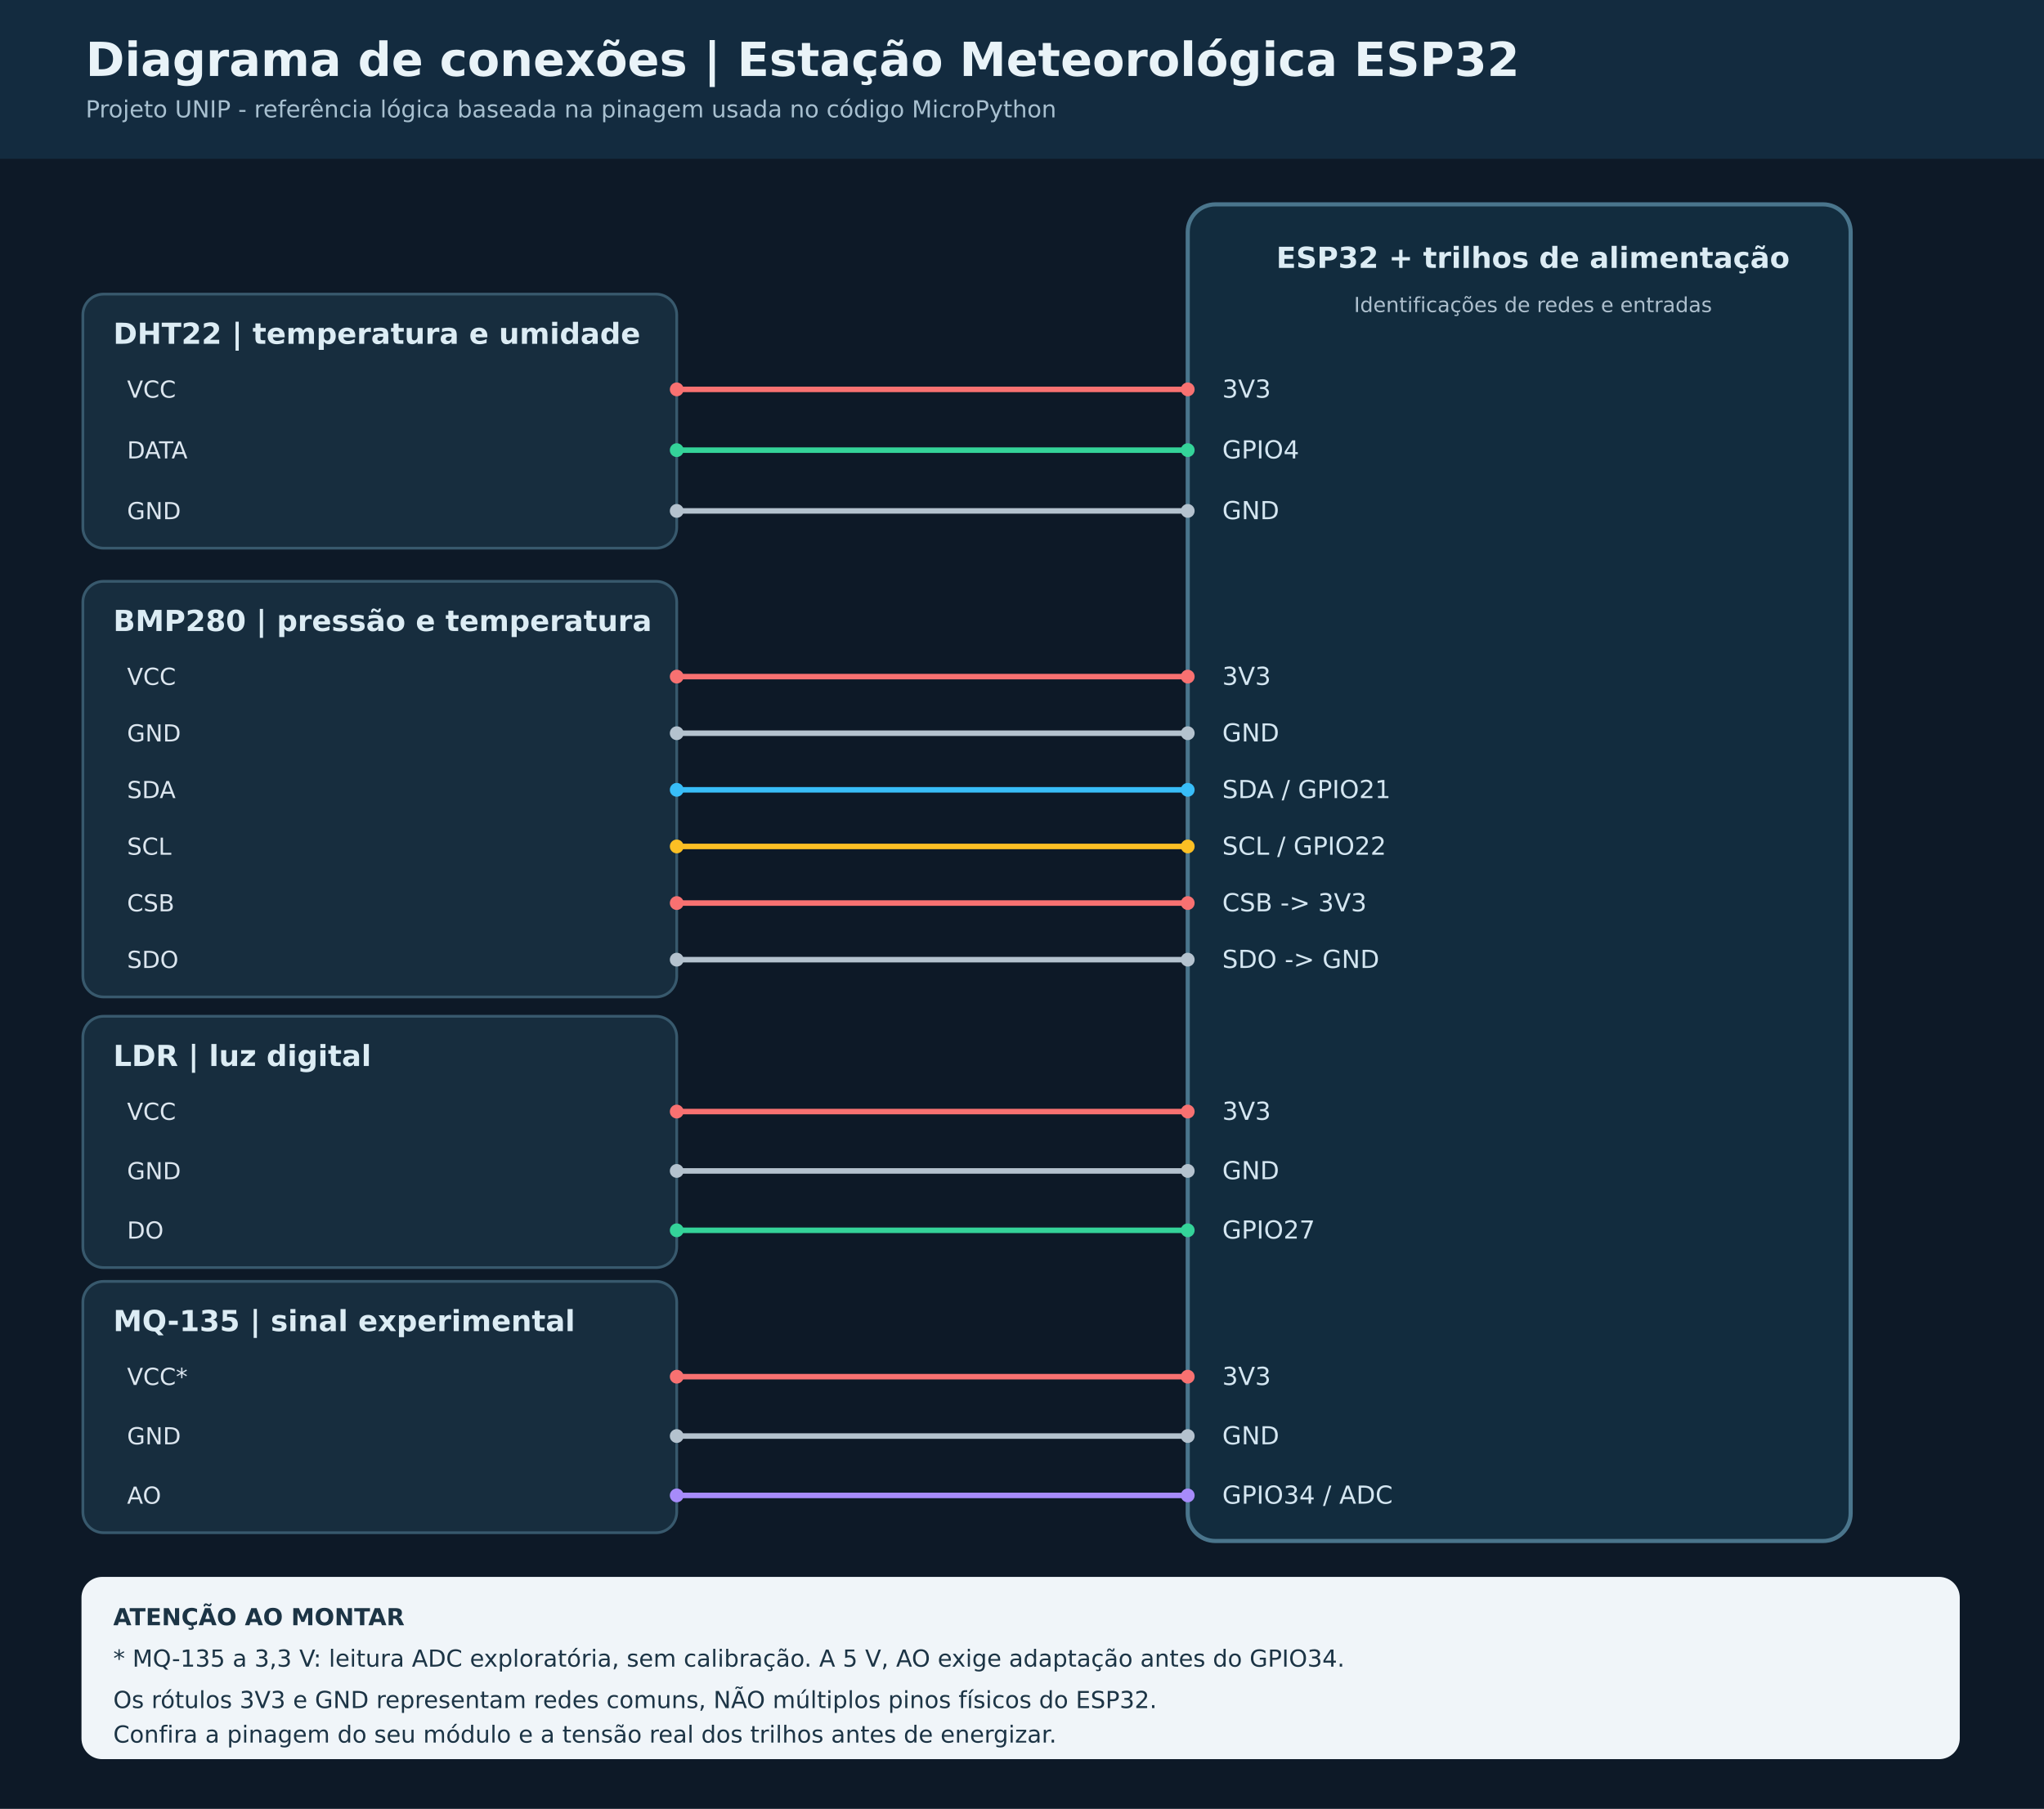
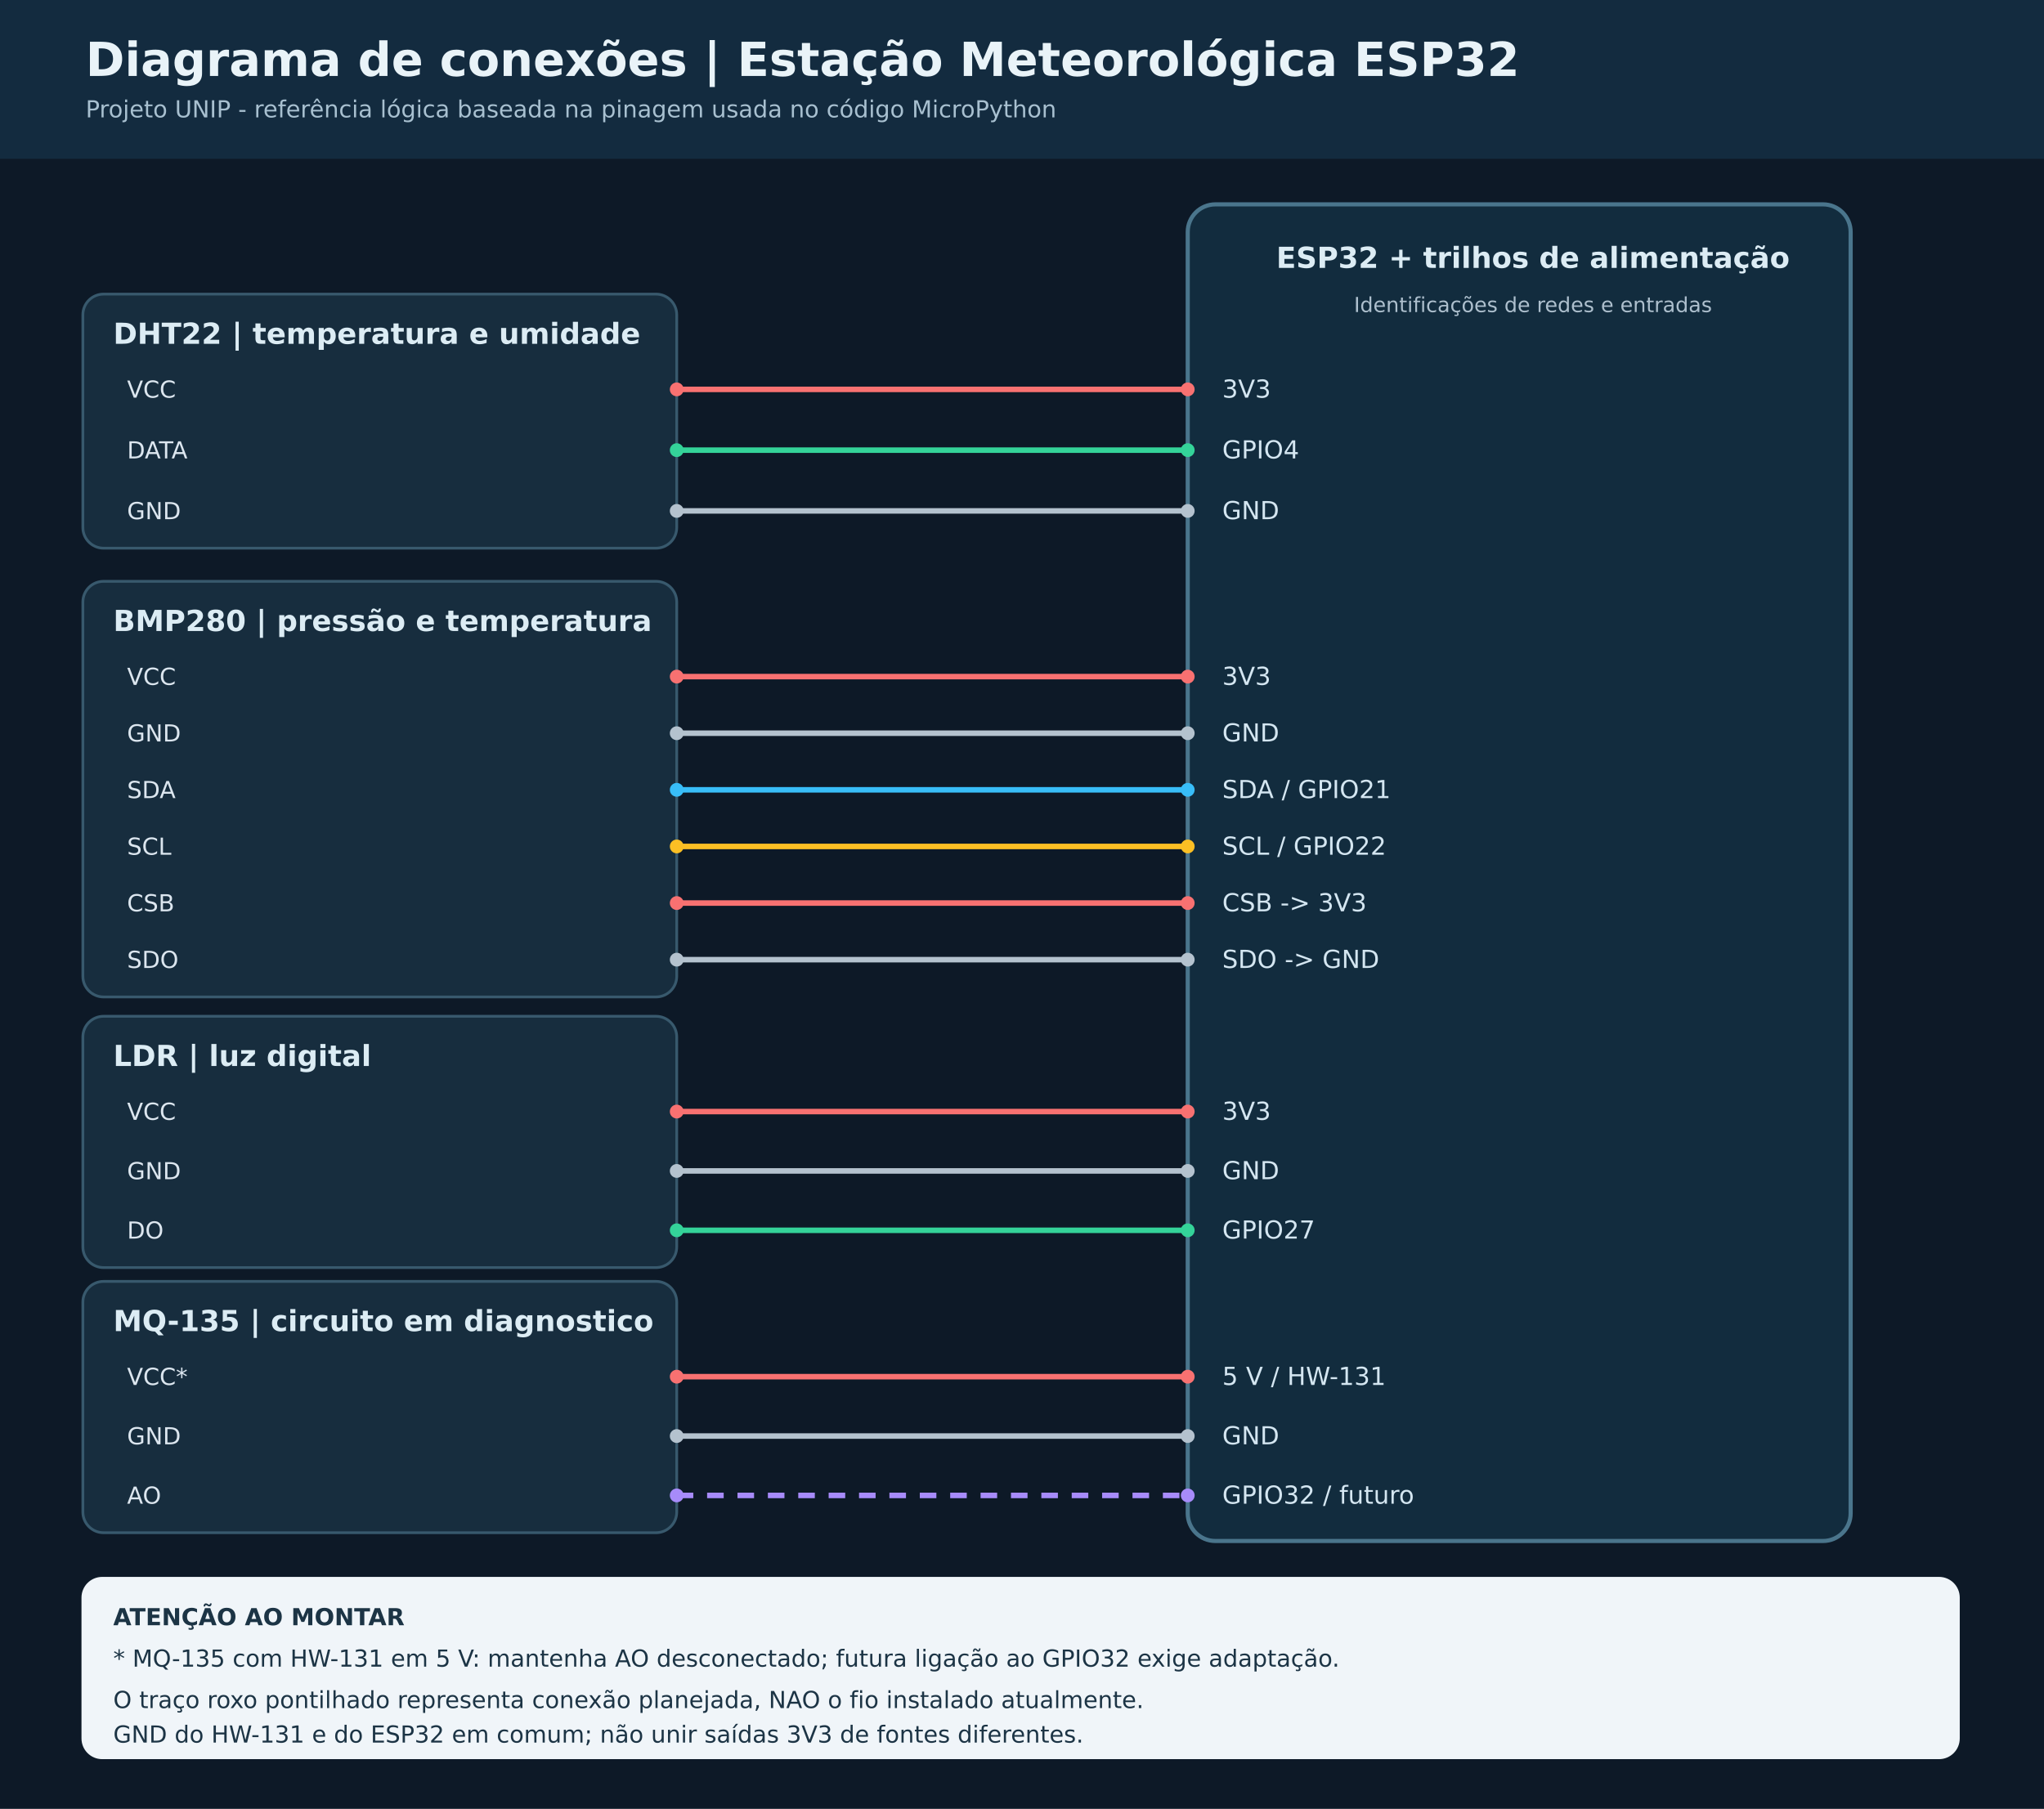
<svg xmlns="http://www.w3.org/2000/svg" width="1480" height="1310" viewBox="0 0 1480 1310">
  <defs>
    <style>text{font-family:DejaVu Sans,Arial,sans-serif}.title{font-size:34px;font-weight:700;fill:#e9f3f8}.sub{font-size:17px;fill:#a8c0d0}.group{font-size:21px;font-weight:700;fill:#dcecf4}.pin{font-size:17px;fill:#dce6ef}.esp{font-size:18px;fill:#d4e6f1}.small{font-size:15px;fill:#adbfcd}.note{font-size:17px;fill:#1c3445}</style>
  </defs>
  <rect x="0" y="0" width="1480" height="1310" fill="#0d1927" />
  <rect x="0" y="0" width="1480" height="115" fill="#132b3f" />
  <text x="62" y="55" class="title">Diagrama de conexões | Estação Meteorológica ESP32</text>
  <text x="62" y="85" class="sub">Projeto UNIP - referência lógica baseada na pinagem usada no código MicroPython</text>
  <rect x="860" y="148" width="480" height="968" rx="20" fill="#122c3e" stroke="#4a758c" stroke-width="3" />
  <text x="1110" y="194" class="group" text-anchor="middle">ESP32 + trilhos de alimentação</text>
  <text x="1110" y="226" class="small" text-anchor="middle">Identificações de redes e entradas</text>
  <rect x="60" y="213" width="430" height="184" rx="15" fill="#172d3e" stroke="#38596d" stroke-width="2" />
  <text x="82" y="249" class="group">DHT22 | temperatura e umidade</text>
  <line x1="490" y1="282" x2="860" y2="282" stroke="#f87171" stroke-width="4" />
  <circle cx="490" cy="282" r="5" fill="#f87171" />
  <circle cx="860" cy="282" r="5" fill="#f87171" />
  <text x="92" y="288" class="pin">VCC</text>
  <text x="885" y="288" class="esp">3V3</text>
  <line x1="490" y1="326" x2="860" y2="326" stroke="#34d399" stroke-width="4" />
  <circle cx="490" cy="326" r="5" fill="#34d399" />
  <circle cx="860" cy="326" r="5" fill="#34d399" />
  <text x="92" y="332" class="pin">DATA</text>
  <text x="885" y="332" class="esp">GPIO4</text>
  <line x1="490" y1="370" x2="860" y2="370" stroke="#b4c2ce" stroke-width="4" />
  <circle cx="490" cy="370" r="5" fill="#b4c2ce" />
  <circle cx="860" cy="370" r="5" fill="#b4c2ce" />
  <text x="92" y="376" class="pin">GND</text>
  <text x="885" y="376" class="esp">GND</text>
  <rect x="60" y="421" width="430" height="301" rx="15" fill="#172d3e" stroke="#38596d" stroke-width="2" />
  <text x="82" y="457" class="group">BMP280 | pressão e temperatura</text>
  <line x1="490" y1="490" x2="860" y2="490" stroke="#f87171" stroke-width="4" />
  <circle cx="490" cy="490" r="5" fill="#f87171" />
  <circle cx="860" cy="490" r="5" fill="#f87171" />
  <text x="92" y="496" class="pin">VCC</text>
  <text x="885" y="496" class="esp">3V3</text>
  <line x1="490" y1="531" x2="860" y2="531" stroke="#b4c2ce" stroke-width="4" />
  <circle cx="490" cy="531" r="5" fill="#b4c2ce" />
  <circle cx="860" cy="531" r="5" fill="#b4c2ce" />
  <text x="92" y="537" class="pin">GND</text>
  <text x="885" y="537" class="esp">GND</text>
  <line x1="490" y1="572" x2="860" y2="572" stroke="#38bdf8" stroke-width="4" />
  <circle cx="490" cy="572" r="5" fill="#38bdf8" />
  <circle cx="860" cy="572" r="5" fill="#38bdf8" />
  <text x="92" y="578" class="pin">SDA</text>
  <text x="885" y="578" class="esp">SDA / GPIO21</text>
  <line x1="490" y1="613" x2="860" y2="613" stroke="#fbbf24" stroke-width="4" />
  <circle cx="490" cy="613" r="5" fill="#fbbf24" />
  <circle cx="860" cy="613" r="5" fill="#fbbf24" />
  <text x="92" y="619" class="pin">SCL</text>
  <text x="885" y="619" class="esp">SCL / GPIO22</text>
  <line x1="490" y1="654" x2="860" y2="654" stroke="#f87171" stroke-width="4" />
  <circle cx="490" cy="654" r="5" fill="#f87171" />
  <circle cx="860" cy="654" r="5" fill="#f87171" />
  <text x="92" y="660" class="pin">CSB</text>
  <text x="885" y="660" class="esp">CSB -&gt; 3V3</text>
  <line x1="490" y1="695" x2="860" y2="695" stroke="#b4c2ce" stroke-width="4" />
  <circle cx="490" cy="695" r="5" fill="#b4c2ce" />
  <circle cx="860" cy="695" r="5" fill="#b4c2ce" />
  <text x="92" y="701" class="pin">SDO</text>
  <text x="885" y="701" class="esp">SDO -&gt; GND</text>
  <rect x="60" y="736" width="430" height="182" rx="15" fill="#172d3e" stroke="#38596d" stroke-width="2" />
  <text x="82" y="772" class="group">LDR | luz digital</text>
  <line x1="490" y1="805" x2="860" y2="805" stroke="#f87171" stroke-width="4" />
  <circle cx="490" cy="805" r="5" fill="#f87171" />
  <circle cx="860" cy="805" r="5" fill="#f87171" />
  <text x="92" y="811" class="pin">VCC</text>
  <text x="885" y="811" class="esp">3V3</text>
  <line x1="490" y1="848" x2="860" y2="848" stroke="#b4c2ce" stroke-width="4" />
  <circle cx="490" cy="848" r="5" fill="#b4c2ce" />
  <circle cx="860" cy="848" r="5" fill="#b4c2ce" />
  <text x="92" y="854" class="pin">GND</text>
  <text x="885" y="854" class="esp">GND</text>
  <line x1="490" y1="891" x2="860" y2="891" stroke="#34d399" stroke-width="4" />
  <circle cx="490" cy="891" r="5" fill="#34d399" />
  <circle cx="860" cy="891" r="5" fill="#34d399" />
  <text x="92" y="897" class="pin">DO</text>
  <text x="885" y="897" class="esp">GPIO27</text>
  <rect x="60" y="928" width="430" height="182" rx="15" fill="#172d3e" stroke="#38596d" stroke-width="2" />
-   <text x="82" y="964" class="group">MQ-135 | sinal experimental</text>
+   <text x="82" y="964" class="group">MQ-135 | circuito em diagnostico</text>
  <line x1="490" y1="997" x2="860" y2="997" stroke="#f87171" stroke-width="4" />
  <circle cx="490" cy="997" r="5" fill="#f87171" />
  <circle cx="860" cy="997" r="5" fill="#f87171" />
  <text x="92" y="1003" class="pin">VCC*</text>
-   <text x="885" y="1003" class="esp">3V3</text>
+   <text x="885" y="1003" class="esp">5 V / HW-131</text>
  <line x1="490" y1="1040" x2="860" y2="1040" stroke="#b4c2ce" stroke-width="4" />
  <circle cx="490" cy="1040" r="5" fill="#b4c2ce" />
  <circle cx="860" cy="1040" r="5" fill="#b4c2ce" />
  <text x="92" y="1046" class="pin">GND</text>
  <text x="885" y="1046" class="esp">GND</text>
-   <line x1="490" y1="1083" x2="860" y2="1083" stroke="#a78bfa" stroke-width="4" />
+   <line x1="490" y1="1083" x2="860" y2="1083" stroke="#a78bfa" stroke-width="4" stroke-dasharray="12 10" />
  <circle cx="490" cy="1083" r="5" fill="#a78bfa" />
  <circle cx="860" cy="1083" r="5" fill="#a78bfa" />
  <text x="92" y="1089" class="pin">AO</text>
-   <text x="885" y="1089" class="esp">GPIO34 / ADC</text>
+   <text x="885" y="1089" class="esp">GPIO32 / futuro</text>
  <rect x="59" y="1142" width="1360" height="132" rx="15" fill="#f0f5f9" />
  <text x="82" y="1177" class="note" style="font-weight:700">ATENÇÃO AO MONTAR</text>
-   <text x="82" y="1207" class="note">* MQ-135 a 3,3 V: leitura ADC exploratória, sem calibração. A 5 V, AO exige adaptação antes do GPIO34.</text>
-   <text x="82" y="1237" class="note">Os rótulos 3V3 e GND representam redes comuns, NÃO múltiplos pinos físicos do ESP32.</text>
-   <text x="82" y="1262" class="note">Confira a pinagem do seu módulo e a tensão real dos trilhos antes de energizar.</text>
+   <text x="82" y="1207" class="note">* MQ-135 com HW-131 em 5 V: mantenha AO desconectado; futura ligação ao GPIO32 exige adaptação.</text>
+   <text x="82" y="1237" class="note">O traço roxo pontilhado representa conexão planejada, NAO o fio instalado atualmente.</text>
+   <text x="82" y="1262" class="note">GND do HW-131 e do ESP32 em comum; não unir saídas 3V3 de fontes diferentes.</text>
</svg>
